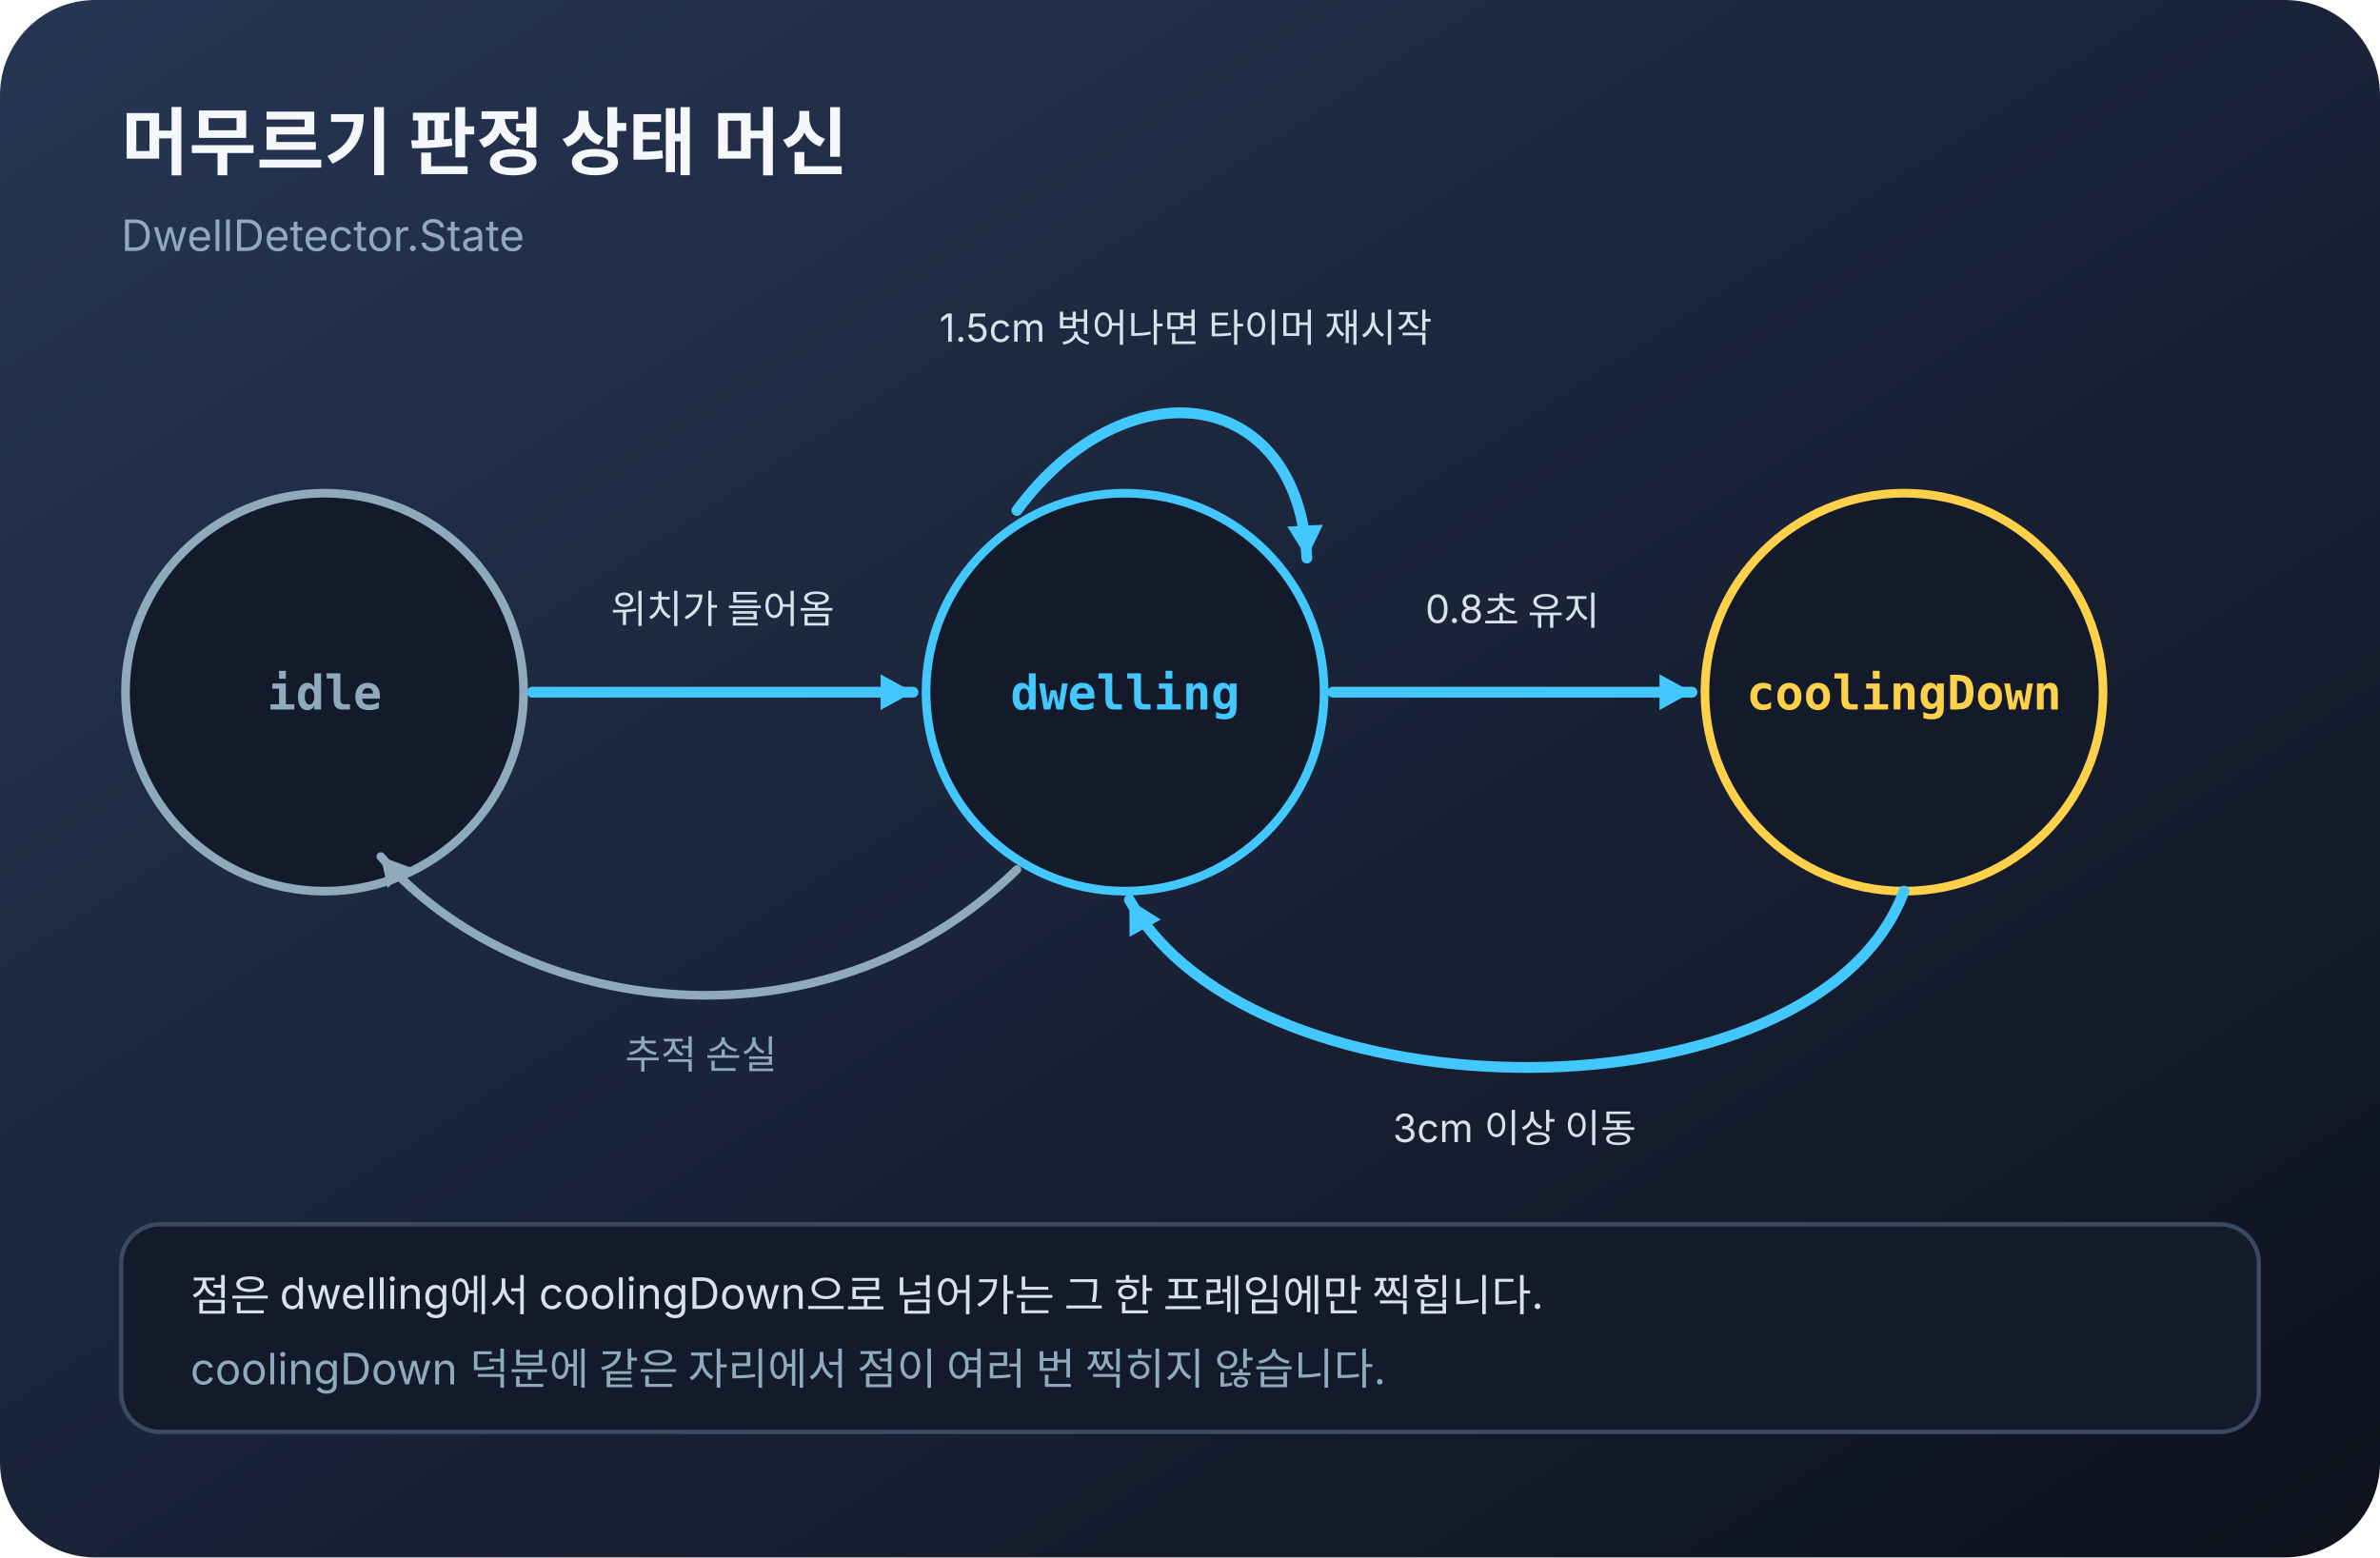
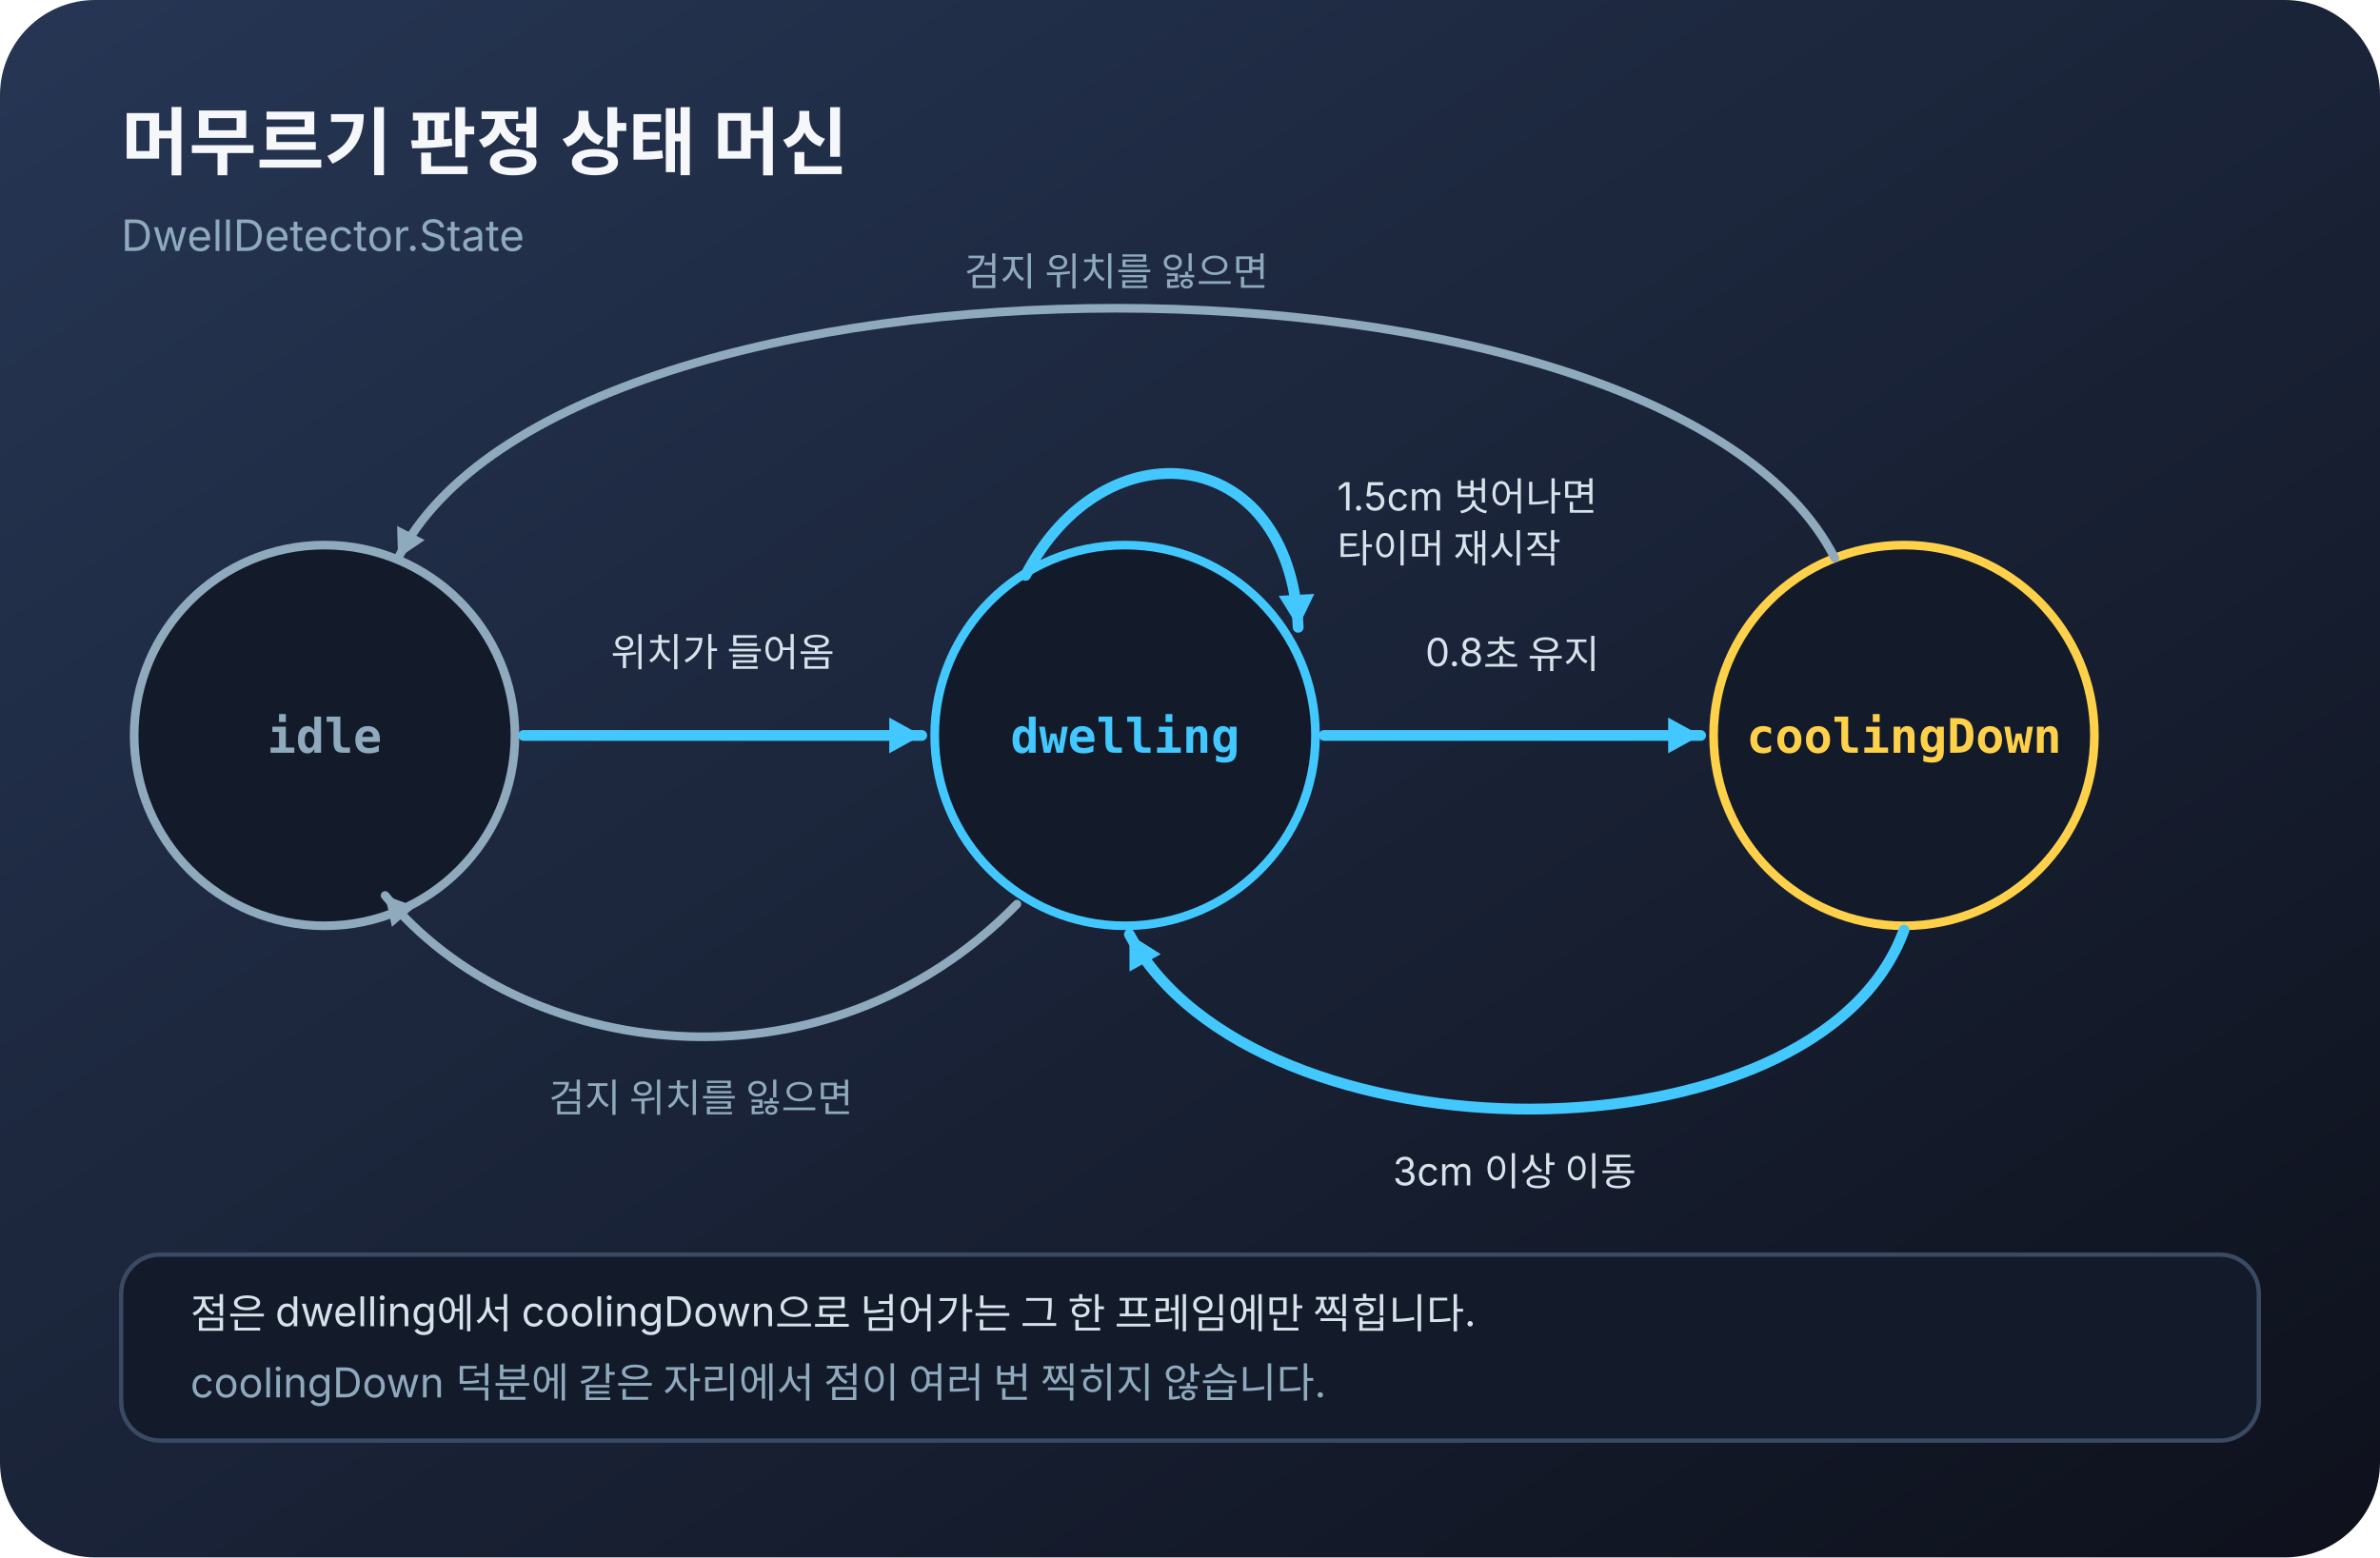
<svg xmlns="http://www.w3.org/2000/svg" width="1100" height="720" viewBox="0 0 1100 720" role="img" aria-labelledby="t d">
  <defs>
    <linearGradient id="bg" x1="0" y1="0" x2="1" y2="1">
      <stop stop-color="#263654" />
      <stop offset="1" stop-color="#0e111c" />
    </linearGradient>
    <linearGradient id="glass" x1="0" y1="0" x2="1" y2="1">
      <stop stop-color="#ffffff" stop-opacity=".22" />
      <stop offset="1" stop-color="#8adfff" stop-opacity=".07" />
    </linearGradient>
    <marker id="head" viewBox="0 0 12 12" refX="9" refY="6" markerWidth="7" markerHeight="7" orient="auto-start-reverse">
      <path d="M1 1 L11 6 L1 11 z" fill="#42c8ff" />
    </marker>
    <marker id="headw" viewBox="0 0 12 12" refX="9" refY="6" markerWidth="7" markerHeight="7" orient="auto-start-reverse">
      <path d="M1 1 L11 6 L1 11 z" fill="#8faabd" />
    </marker>
  </defs>
  <rect x="0" y="0" width="1100" height="720" rx="44" fill="url(#bg)" />
  <text x="56" y="78" fill="#f5f7fa" font-family="-apple-system,'SF Pro Text','Apple SD Gothic Neo',sans-serif" font-size="34" font-weight="700" text-anchor="start">머무르기 판정 상태 머신</text>
  <text x="56" y="116" fill="#8faabd" font-family="-apple-system,'SF Pro Text','Apple SD Gothic Neo',sans-serif" font-size="20" font-weight="400" text-anchor="start">DwellDetector.State</text>
-   <circle cx="150" cy="320" r="92" fill="#131b2b" stroke="#8faabd" stroke-width="4" />
-   <text x="150" y="328" fill="#8faabd" font-family="ui-monospace,'SFMono-Regular',Menlo,monospace" font-size="22" font-weight="650" text-anchor="middle">idle</text>
-   <circle cx="520" cy="320" r="92" fill="#131b2b" stroke="#42c8ff" stroke-width="4" />
-   <text x="520" y="328" fill="#42c8ff" font-family="ui-monospace,'SFMono-Regular',Menlo,monospace" font-size="22" font-weight="650" text-anchor="middle">dwelling</text>
-   <circle cx="880" cy="320" r="92" fill="#131b2b" stroke="#ffd14a" stroke-width="4" />
-   <text x="880" y="328" fill="#ffd14a" font-family="ui-monospace,'SFMono-Regular',Menlo,monospace" font-size="22" font-weight="650" text-anchor="middle">coolingDown</text>
-   <line x1="246" y1="320" x2="422" y2="320" stroke="#42c8ff" stroke-width="5" stroke-linecap="round" />
-   <path d="M0 0 L-15 8.25 L-15 -8.25 z" fill="#42c8ff" transform="translate(422 320) rotate(0.0)" />
-   <text x="334" y="288" fill="#d7e3eb" font-family="-apple-system,'SF Pro Text','Apple SD Gothic Neo',sans-serif" font-size="18" font-weight="400" text-anchor="middle">위치가 들어옴</text>
-   <line x1="616" y1="320" x2="782" y2="320" stroke="#42c8ff" stroke-width="5" stroke-linecap="round" />
-   <path d="M0 0 L-15 8.25 L-15 -8.25 z" fill="#42c8ff" transform="translate(782 320) rotate(0.0)" />
-   <text x="699" y="288" fill="#d7e3eb" font-family="-apple-system,'SF Pro Text','Apple SD Gothic Neo',sans-serif" font-size="18" font-weight="400" text-anchor="middle">0.8초 유지</text>
-   <path d="M880 412 C 840 520, 580 520, 522 416" fill="none" stroke="#42c8ff" stroke-width="5" stroke-linecap="round" />
-   <path d="M0 0 L-15 8.25 L-15 -8.25 z" fill="#42c8ff" transform="translate(522 416) rotate(-119)" />
-   <text x="700" y="528" fill="#d7e3eb" font-family="-apple-system,'SF Pro Text','Apple SD Gothic Neo',sans-serif" font-size="18" font-weight="400" text-anchor="middle">3cm 이상 이동</text>
-   <path d="M470 236 C 520 168, 600 178, 604 258" fill="none" stroke="#42c8ff" stroke-width="5" stroke-linecap="round" />
-   <path d="M0 0 L-15 8.25 L-15 -8.25 z" fill="#42c8ff" transform="translate(604 258) rotate(87)" />
-   <text x="548" y="158" fill="#d7e3eb" font-family="-apple-system,'SF Pro Text','Apple SD Gothic Neo',sans-serif" font-size="18" font-weight="400" text-anchor="middle">1.5cm 벗어나면 타이머 재시작</text>
-   <path d="M470 402 C 380 490, 240 470, 176 396" fill="none" stroke="#8faabd" stroke-width="4" stroke-linecap="round" />
-   <path d="M0 0 L-13 7.15 L-13 -7.15 z" fill="#8faabd" transform="translate(176 396) rotate(-131)" />
-   <text x="324" y="494" fill="#8faabd" font-family="-apple-system,'SF Pro Text','Apple SD Gothic Neo',sans-serif" font-size="18" font-weight="400" text-anchor="middle">추적 손실</text>
-   <rect x="56" y="566" width="988" height="96" rx="18" fill="#131b2b" stroke="#3a4a63" stroke-width="2" />
-   <text x="88" y="606" fill="#d7e3eb" font-family="-apple-system,'SF Pro Text','Apple SD Gothic Neo',sans-serif" font-size="20" font-weight="400" text-anchor="start">점은 dwelling에서 coolingDown으로 넘어가는 그 한 프레임에만 찍힙니다.</text>
-   <text x="88" y="640" fill="#8faabd" font-family="-apple-system,'SF Pro Text','Apple SD Gothic Neo',sans-serif" font-size="20" font-weight="400" text-anchor="start">coolingDown 덕분에 같은 자리에서 점이 여러 번 찍히지 않습니다.</text>
+   <circle cx="150" cy="340" r="88" fill="#131b2b" stroke="#8faabd" stroke-width="4" />
+   <text x="150" y="348" fill="#8faabd" font-family="ui-monospace,'SFMono-Regular',Menlo,monospace" font-size="22" font-weight="650" text-anchor="middle">idle</text>
+   <circle cx="520" cy="340" r="88" fill="#131b2b" stroke="#42c8ff" stroke-width="4" />
+   <text x="520" y="348" fill="#42c8ff" font-family="ui-monospace,'SFMono-Regular',Menlo,monospace" font-size="22" font-weight="650" text-anchor="middle">dwelling</text>
+   <circle cx="880" cy="340" r="88" fill="#131b2b" stroke="#ffd14a" stroke-width="4" />
+   <text x="880" y="348" fill="#ffd14a" font-family="ui-monospace,'SFMono-Regular',Menlo,monospace" font-size="22" font-weight="650" text-anchor="middle">coolingDown</text>
+   <line x1="242" y1="340" x2="426" y2="340" stroke="#42c8ff" stroke-width="5" stroke-linecap="round" />
+   <path d="M0 0 L-15 8.25 L-15 -8.25 z" fill="#42c8ff" transform="translate(426 340) rotate(0.0)" />
+   <text x="334" y="308" fill="#d7e3eb" font-family="-apple-system,'SF Pro Text','Apple SD Gothic Neo',sans-serif" font-size="18" font-weight="400" text-anchor="middle">위치가 들어옴</text>
+   <line x1="612" y1="340" x2="786" y2="340" stroke="#42c8ff" stroke-width="5" stroke-linecap="round" />
+   <path d="M0 0 L-15 8.25 L-15 -8.25 z" fill="#42c8ff" transform="translate(786 340) rotate(0.0)" />
+   <text x="699" y="308" fill="#d7e3eb" font-family="-apple-system,'SF Pro Text','Apple SD Gothic Neo',sans-serif" font-size="18" font-weight="400" text-anchor="middle">0.8초 유지</text>
+   <path d="M474 266 C 510 196, 596 204, 600 290" fill="none" stroke="#42c8ff" stroke-width="5" stroke-linecap="round" />
+   <path d="M0 0 L-15 8.25 L-15 -8.25 z" fill="#42c8ff" transform="translate(600 290) rotate(87)" />
+   <text x="618" y="236" fill="#d7e3eb" font-family="-apple-system,'SF Pro Text','Apple SD Gothic Neo',sans-serif" font-size="18" font-weight="400" text-anchor="start">1.5cm 벗어나면</text>
+   <text x="618" y="260" fill="#d7e3eb" font-family="-apple-system,'SF Pro Text','Apple SD Gothic Neo',sans-serif" font-size="18" font-weight="400" text-anchor="start">타이머 재시작</text>
+   <path d="M880 430 C 840 540, 580 540, 522 432" fill="none" stroke="#42c8ff" stroke-width="5" stroke-linecap="round" />
+   <path d="M0 0 L-15 8.25 L-15 -8.25 z" fill="#42c8ff" transform="translate(522 432) rotate(-119)" />
+   <text x="700" y="548" fill="#d7e3eb" font-family="-apple-system,'SF Pro Text','Apple SD Gothic Neo',sans-serif" font-size="18" font-weight="400" text-anchor="middle">3cm 이상 이동</text>
+   <path d="M470 418 C 380 510, 240 490, 178 414" fill="none" stroke="#8faabd" stroke-width="4" stroke-linecap="round" />
+   <path d="M0 0 L-13 7.15 L-13 -7.15 z" fill="#8faabd" transform="translate(178 414) rotate(-131)" />
+   <text x="324" y="514" fill="#8faabd" font-family="-apple-system,'SF Pro Text','Apple SD Gothic Neo',sans-serif" font-size="18" font-weight="400" text-anchor="middle">검지 위치를 잃으면</text>
+   <path d="M848 258 C 770 104, 262 104, 184 258" fill="none" stroke="#8faabd" stroke-width="4" stroke-linecap="round" />
+   <path d="M0 0 L-13 7.15 L-13 -7.15 z" fill="#8faabd" transform="translate(184 258) rotate(117)" />
+   <text x="516" y="132" fill="#8faabd" font-family="-apple-system,'SF Pro Text','Apple SD Gothic Neo',sans-serif" font-size="18" font-weight="400" text-anchor="middle">검지 위치를 잃으면</text>
+   <rect x="56" y="580" width="988" height="86" rx="18" fill="#131b2b" stroke="#3a4a63" stroke-width="2" />
+   <text x="88" y="614" fill="#d7e3eb" font-family="-apple-system,'SF Pro Text','Apple SD Gothic Neo',sans-serif" font-size="19" font-weight="400" text-anchor="start">점은 dwelling에서 coolingDown으로 넘어가는 그 한 프레임에만 찍힙니다.</text>
+   <text x="88" y="646" fill="#8faabd" font-family="-apple-system,'SF Pro Text','Apple SD Gothic Neo',sans-serif" font-size="19" font-weight="400" text-anchor="start">coolingDown 덕분에 같은 자리에서 점이 여러 번 찍히지 않습니다.</text>
</svg>
